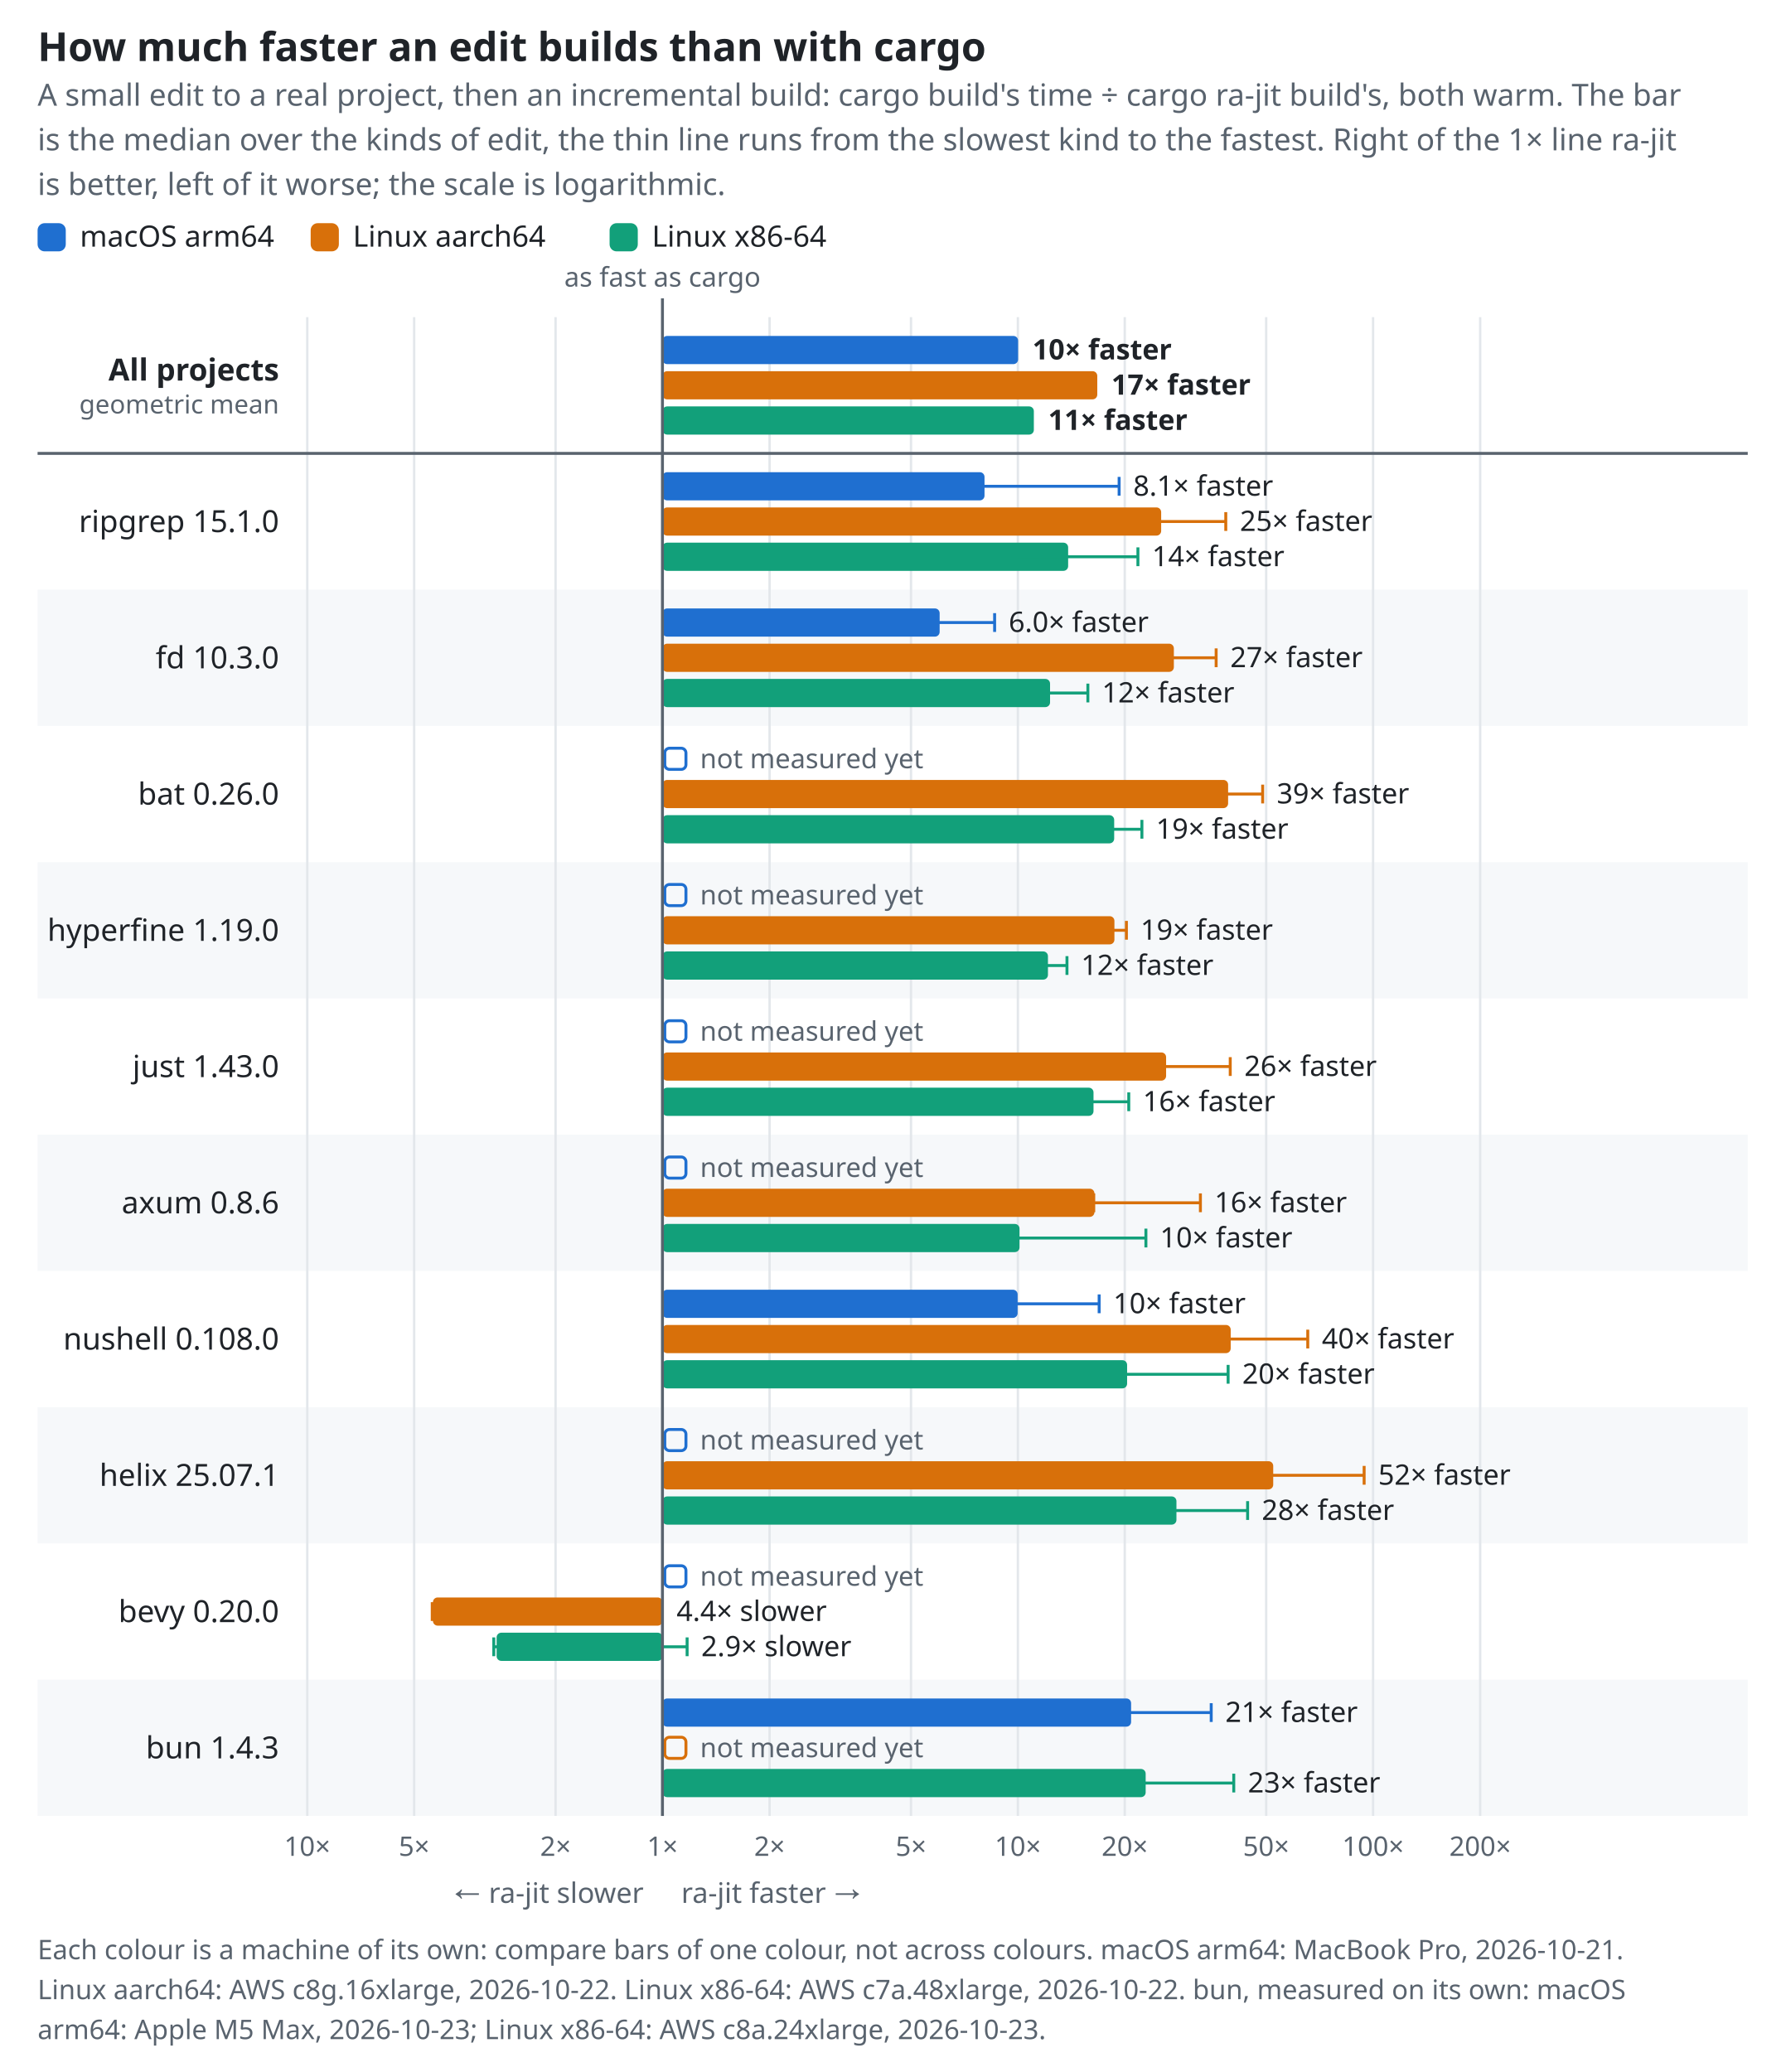
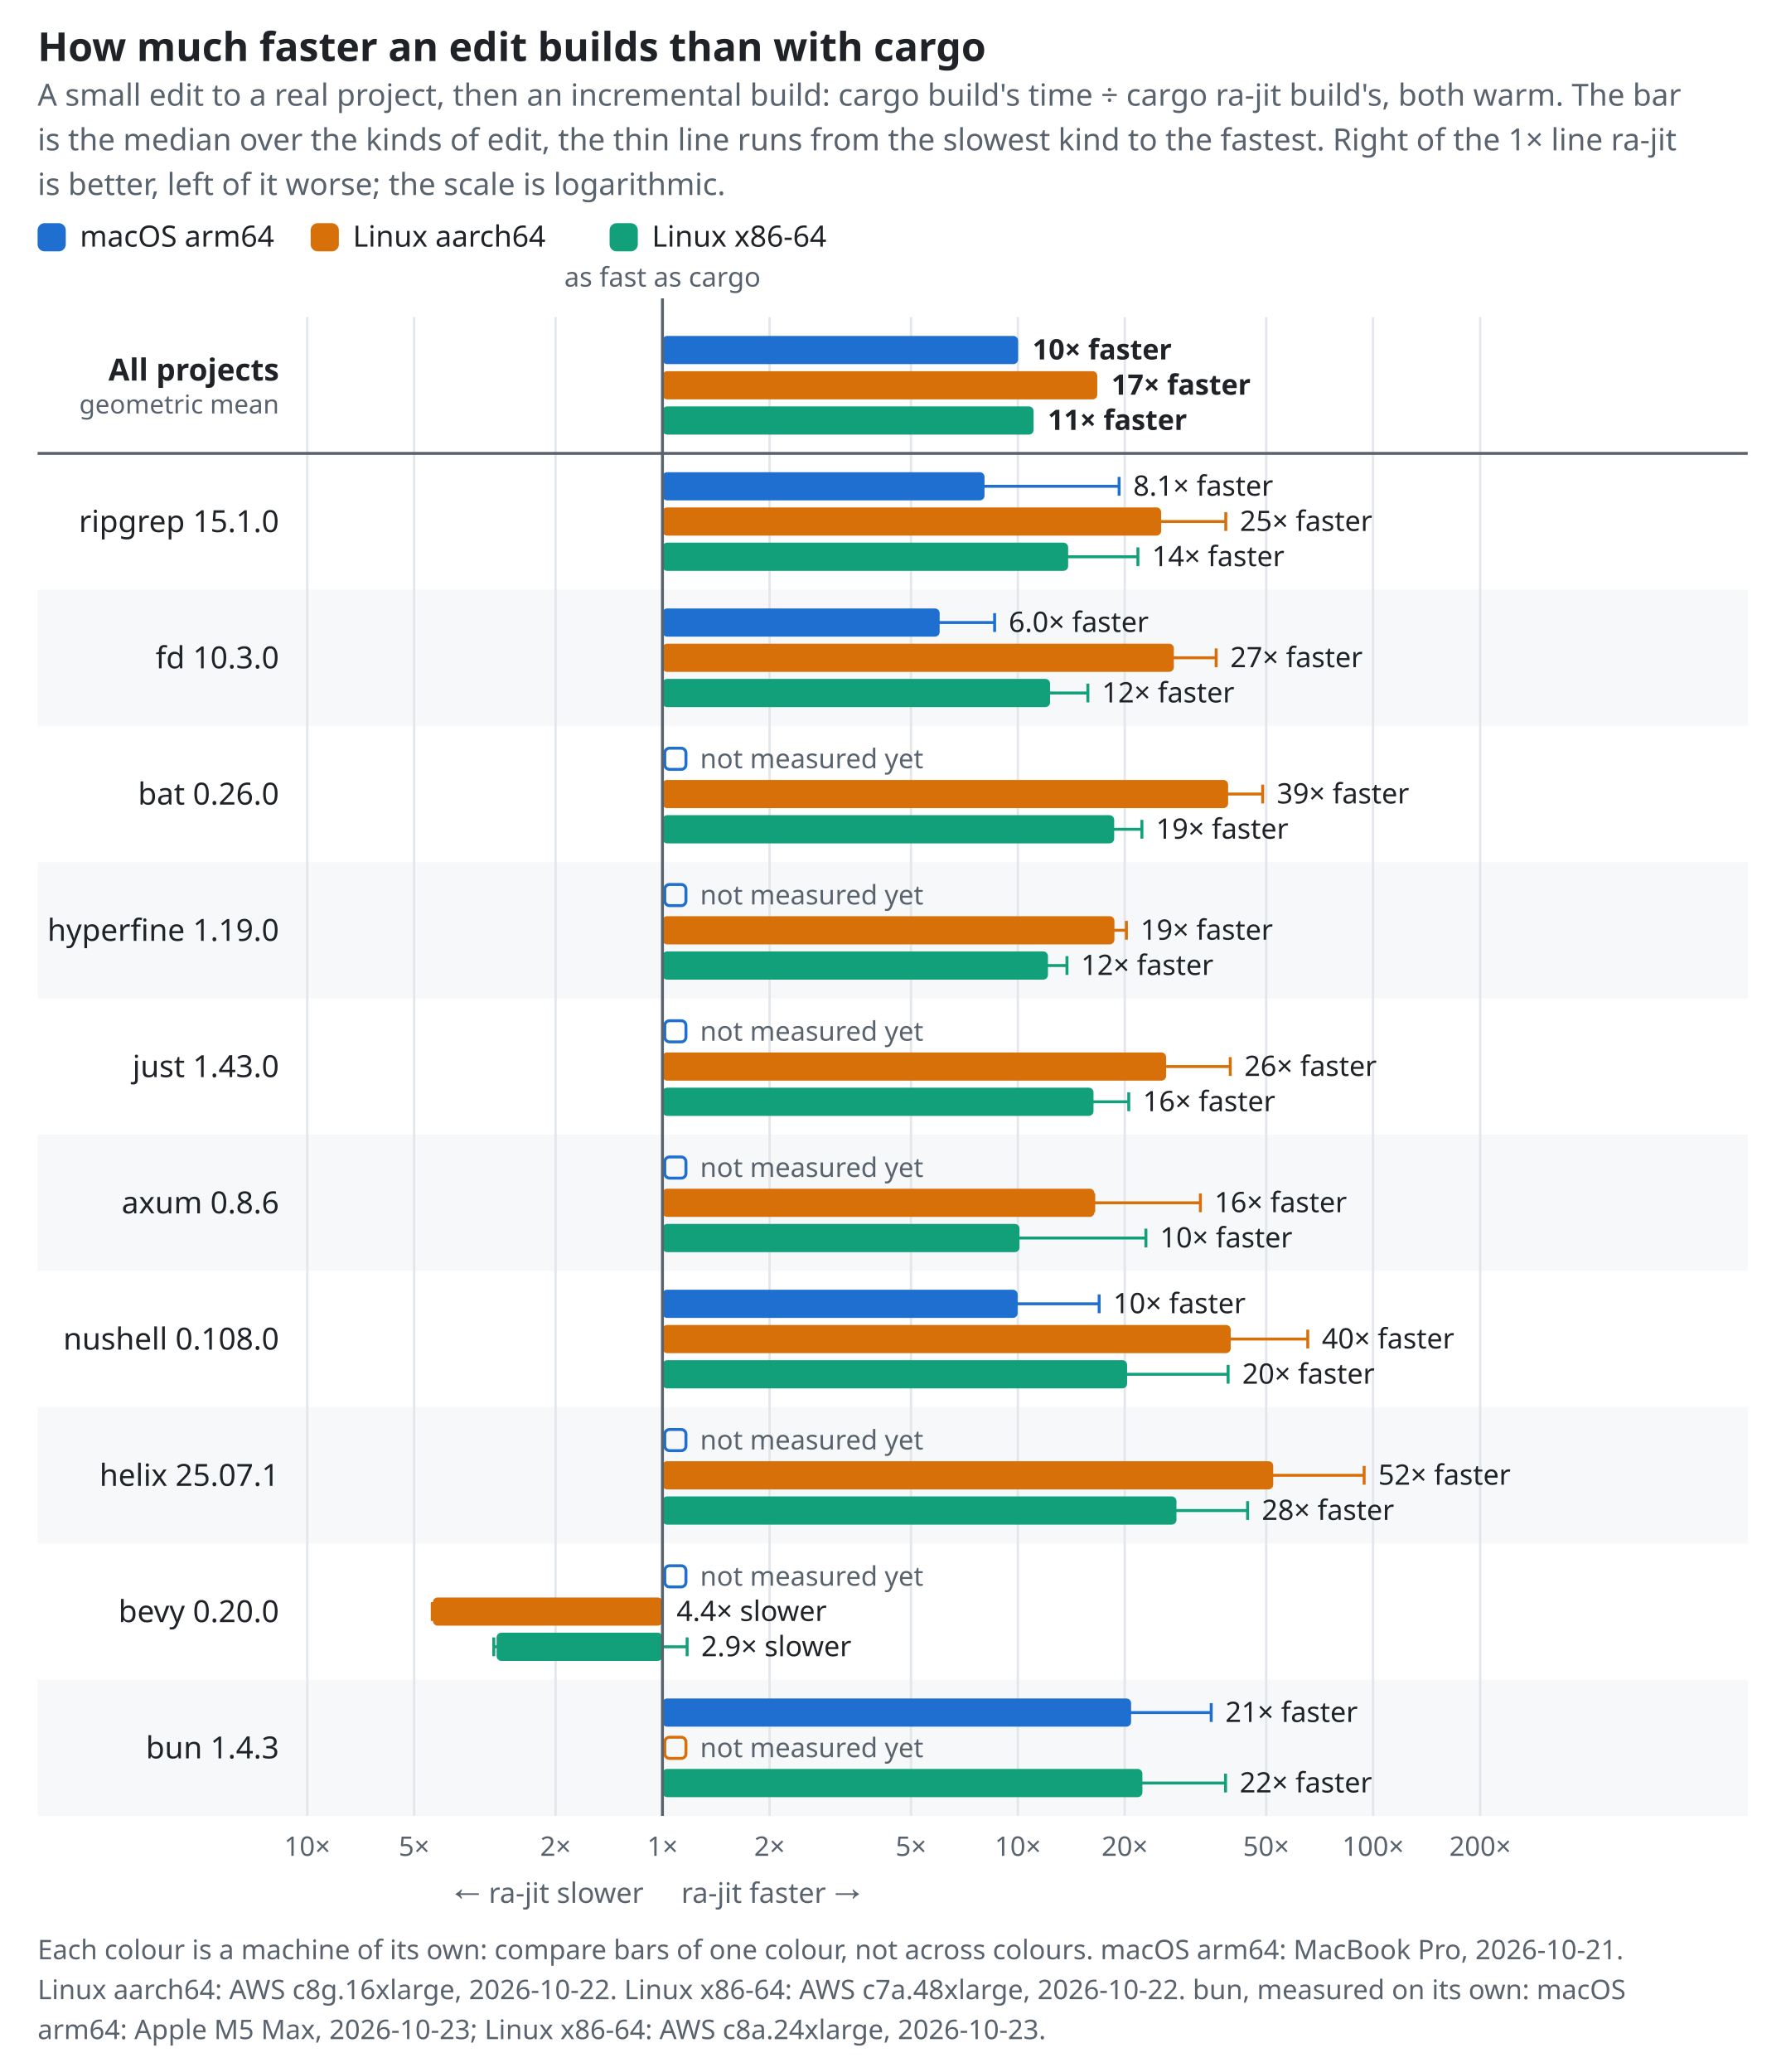
<svg xmlns="http://www.w3.org/2000/svg" width="760" height="882" viewBox="0 0 760 882" role="img" aria-label="How much faster an edit builds than with cargo">
  <style>text{font-family:-apple-system, BlinkMacSystemFont, 'Segoe UI', 'Noto Sans', Helvetica, Arial, sans-serif;fill:#1f2328}.d{fill:#59636e}.b{font-weight:600}.v{font-variant-numeric:tabular-nums}.g{stroke:#e3e7eb}.r{stroke:#59636e;stroke-width:1.25}.z{fill:#f6f8fa}.o{fill:none;stroke-width:1.25}.p0{fill:#1f6fd0}.w0{stroke:#1f6fd0}.p1{fill:#d8700a}.w1{stroke:#d8700a}.p2{fill:#12a07a}.w2{stroke:#12a07a}</style>
  <text x="16" y="26" font-size="17" class="b">How much faster an edit builds than with cargo</text>
  <text x="16" y="45" font-size="13" class="d">A small edit to a real project, then an incremental build: cargo build's time ÷ cargo ra-jit build's, both warm. The bar</text>
  <text x="16" y="64" font-size="13" class="d">is the median over the kinds of edit, the thin line runs from the slowest kind to the fastest. Right of the 1× line ra-jit</text>
  <text x="16" y="83" font-size="13" class="d">is better, left of it worse; the scale is logarithmic.</text>
  <rect x="16" y="95" width="12" height="12" rx="3" class="p0" />
  <text x="34" y="105" font-size="12.5">macOS arm64</text>
  <rect x="132.25" y="95" width="12" height="12" rx="3" class="p1" />
  <text x="150.2" y="105" font-size="12.5">Linux aarch64</text>
  <rect x="259.5" y="95" width="12" height="12" rx="3" class="p2" />
  <text x="277.5" y="105" font-size="12.5">Linux x86-64</text>
  <rect x="16" y="715" width="728" height="58" class="z" />
  <rect x="16" y="599" width="728" height="58" class="z" />
  <rect x="16" y="483" width="728" height="58" class="z" />
  <rect x="16" y="367" width="728" height="58" class="z" />
  <rect x="16" y="251" width="728" height="58" class="z" />
  <line x1="130.8" y1="135" x2="130.8" y2="773" class="g" />
  <line x1="176.3" y1="135" x2="176.3" y2="773" class="g" />
  <line x1="236.5" y1="135" x2="236.5" y2="773" class="g" />
  <line x1="282" y1="135" x2="282" y2="773" class="g" />
  <line x1="327.6" y1="135" x2="327.6" y2="773" class="g" />
  <line x1="387.8" y1="135" x2="387.8" y2="773" class="g" />
  <line x1="433.3" y1="135" x2="433.3" y2="773" class="g" />
  <line x1="478.8" y1="135" x2="478.8" y2="773" class="g" />
  <line x1="539" y1="135" x2="539" y2="773" class="g" />
  <line x1="584.5" y1="135" x2="584.5" y2="773" class="g" />
  <line x1="630.1" y1="135" x2="630.1" y2="773" class="g" />
  <line x1="16" y1="193" x2="744" y2="193" class="r" />
  <rect x="282" y="143" width="151.4" height="12" rx="2" class="p0" />
  <rect x="282" y="158" width="185.1" height="12" rx="2" class="p1" />
-   <rect x="282" y="173" width="158.1" height="12" rx="2" class="p2" />
+   <rect x="282" y="173" width="158" height="12" rx="2" class="p2" />
  <rect x="282" y="201" width="137.1" height="12" rx="2" class="p0" />
  <path d="M384.1 207H476.4M384.1 203v8M476.4 203v8" class="o w0" />
  <rect x="282" y="216" width="212.3" height="12" rx="2" class="p1" />
  <path d="M466.2 222H521.8M466.2 218v8M521.8 218v8" class="o w1" />
  <rect x="282" y="231" width="172.7" height="12" rx="2" class="p2" />
  <path d="M432.3 237H484.4M432.3 233v8M484.4 233v8" class="o w2" />
  <rect x="282" y="259" width="118" height="12" rx="2" class="p0" />
  <path d="M395.8 265H423.4M395.8 261v8M423.4 261v8" class="o w0" />
  <rect x="282" y="274" width="217.7" height="12" rx="2" class="p1" />
  <path d="M481.9 280H517.7M481.9 276v8M517.7 276v8" class="o w1" />
  <rect x="282" y="289" width="165" height="12" rx="2" class="p2" />
  <path d="M433.2 295H463.1M433.2 291v8M463.1 291v8" class="o w2" />
  <rect x="283" y="318.5" width="9" height="9" rx="2" class="o w0" />
  <rect x="282" y="332" width="240.8" height="12" rx="2" class="p1" />
  <path d="M501.1 338H537.5M501.1 334v8M537.5 334v8" class="o w1" />
  <rect x="282" y="347" width="192.3" height="12" rx="2" class="p2" />
  <path d="M440.8 353H486.1M440.8 349v8M486.1 349v8" class="o w2" />
  <rect x="283" y="376.5" width="9" height="9" rx="2" class="o w0" />
  <rect x="282" y="390" width="192.4" height="12" rx="2" class="p1" />
  <path d="M427.7 396H479.5M427.7 392v8M479.5 392v8" class="o w1" />
  <rect x="282" y="405" width="164.1" height="12" rx="2" class="p2" />
  <path d="M408 411H454.2M408 407v8M454.2 407v8" class="o w2" />
  <rect x="283" y="434.5" width="9" height="9" rx="2" class="o w0" />
  <rect x="282" y="448" width="214.4" height="12" rx="2" class="p1" />
  <path d="M484.3 454H523.7M484.3 450v8M523.7 450v8" class="o w1" />
  <rect x="282" y="463" width="183.5" height="12" rx="2" class="p2" />
  <path d="M448.7 469H480.5M448.7 465v8M480.5 465v8" class="o w2" />
  <rect x="283" y="492.5" width="9" height="9" rx="2" class="o w0" />
  <rect x="282" y="506" width="183.9" height="12" rx="2" class="p1" />
  <path d="M465.6 512H511M465.6 508v8M511 508v8" class="o w1" />
  <rect x="282" y="521" width="152" height="12" rx="2" class="p2" />
  <path d="M433.1 527H487.8M433.1 523v8M487.8 523v8" class="o w2" />
  <rect x="282" y="549" width="151.2" height="12" rx="2" class="p0" />
  <path d="M373 555H467.9M373 551v8M467.9 551v8" class="o w0" />
  <rect x="282" y="564" width="241.9" height="12" rx="2" class="p1" />
  <path d="M493.1 570H556.7M493.1 566v8M556.7 566v8" class="o w1" />
  <rect x="282" y="579" width="197.8" height="12" rx="2" class="p2" />
  <path d="M400.2 585H522.8M400.2 581v8M522.8 581v8" class="o w2" />
  <rect x="283" y="608.5" width="9" height="9" rx="2" class="o w0" />
  <rect x="282" y="622" width="260" height="12" rx="2" class="p1" />
  <path d="M510.7 628H580.7M510.7 624v8M580.7 624v8" class="o w1" />
  <rect x="282" y="637" width="218.8" height="12" rx="2" class="p2" />
  <path d="M458.8 643H531.1M458.8 639v8M531.1 639v8" class="o w2" />
  <rect x="283" y="666.5" width="9" height="9" rx="2" class="o w0" />
  <rect x="184.3" y="680" width="97.7" height="12" rx="2" class="p1" />
  <path d="M184 686H206.7M184 682v8M206.7 682v8" class="o w1" />
  <rect x="211.4" y="695" width="70.6" height="12" rx="2" class="p2" />
  <path d="M210.2 701H292.5M210.2 697v8M292.5 697v8" class="o w2" />
  <rect x="282" y="723" width="199.5" height="12" rx="2" class="p0" />
  <path d="M425 729H515.6M425 725v8M515.6 725v8" class="o w0" />
  <rect x="283" y="739.5" width="9" height="9" rx="2" class="o w1" />
-   <rect x="282" y="753" width="205.7" height="12" rx="2" class="p2" />
-   <path d="M465.8 759H525.2M465.8 755v8M525.2 755v8" class="o w2" />
+   <rect x="282" y="753" width="204.3" height="12" rx="2" class="p2" />
+   <path d="M466.5 759H521.7M466.5 755v8M521.7 755v8" class="o w2" />
  <line x1="282" y1="127" x2="282" y2="773" class="r" />
  <text x="130.8" y="790" font-size="11.5" text-anchor="middle" class="d v">10×</text>
  <text x="176.3" y="790" font-size="11.5" text-anchor="middle" class="d v">5×</text>
  <text x="236.5" y="790" font-size="11.5" text-anchor="middle" class="d v">2×</text>
  <text x="282" y="790" font-size="11.5" text-anchor="middle" class="d v">1×</text>
  <text x="327.6" y="790" font-size="11.5" text-anchor="middle" class="d v">2×</text>
  <text x="387.8" y="790" font-size="11.5" text-anchor="middle" class="d v">5×</text>
  <text x="433.3" y="790" font-size="11.5" text-anchor="middle" class="d v">10×</text>
  <text x="478.8" y="790" font-size="11.5" text-anchor="middle" class="d v">20×</text>
  <text x="539" y="790" font-size="11.5" text-anchor="middle" class="d v">50×</text>
  <text x="584.5" y="790" font-size="11.5" text-anchor="middle" class="d v">100×</text>
  <text x="630.1" y="790" font-size="11.5" text-anchor="middle" class="d v">200×</text>
  <text x="118.8" y="162" font-size="13" text-anchor="end" class="b">All projects</text>
  <text x="118.8" y="176" font-size="11" text-anchor="end" class="d">geometric mean</text>
  <text x="439.5" y="153" font-size="12" class="v b">10× faster</text>
  <text x="473.1" y="168" font-size="12" class="v b">17× faster</text>
-   <text x="446.2" y="183" font-size="12" class="v b">11× faster</text>
+   <text x="446" y="183" font-size="12" class="v b">11× faster</text>
  <text x="118.8" y="226.5" font-size="13" text-anchor="end">ripgrep 15.1.0</text>
  <text x="482.4" y="211" font-size="12" class="v">8.1× faster</text>
  <text x="527.8" y="226" font-size="12" class="v">25× faster</text>
  <text x="490.4" y="241" font-size="12" class="v">14× faster</text>
  <text x="118.8" y="284.5" font-size="13" text-anchor="end">fd 10.3.0</text>
  <text x="429.4" y="269" font-size="12" class="v">6.0× faster</text>
  <text x="523.7" y="284" font-size="12" class="v">27× faster</text>
  <text x="469.1" y="299" font-size="12" class="v">12× faster</text>
  <text x="118.8" y="342.5" font-size="13" text-anchor="end">bat 0.26.0</text>
  <text x="298" y="327" font-size="11.5" class="d">not measured yet</text>
  <text x="543.5" y="342" font-size="12" class="v">39× faster</text>
  <text x="492.1" y="357" font-size="12" class="v">19× faster</text>
  <text x="118.8" y="400.5" font-size="13" text-anchor="end">hyperfine 1.19.0</text>
  <text x="298" y="385" font-size="11.5" class="d">not measured yet</text>
  <text x="485.5" y="400" font-size="12" class="v">19× faster</text>
  <text x="460.2" y="415" font-size="12" class="v">12× faster</text>
  <text x="118.8" y="458.5" font-size="13" text-anchor="end">just 1.43.0</text>
  <text x="298" y="443" font-size="11.5" class="d">not measured yet</text>
  <text x="529.7" y="458" font-size="12" class="v">26× faster</text>
  <text x="486.5" y="473" font-size="12" class="v">16× faster</text>
  <text x="118.8" y="516.5" font-size="13" text-anchor="end">axum 0.8.6</text>
  <text x="298" y="501" font-size="11.5" class="d">not measured yet</text>
  <text x="517" y="516" font-size="12" class="v">16× faster</text>
  <text x="493.8" y="531" font-size="12" class="v">10× faster</text>
  <text x="118.8" y="574.5" font-size="13" text-anchor="end">nushell 0.108.0</text>
  <text x="473.9" y="559" font-size="12" class="v">10× faster</text>
  <text x="562.7" y="574" font-size="12" class="v">40× faster</text>
  <text x="528.8" y="589" font-size="12" class="v">20× faster</text>
  <text x="118.8" y="632.5" font-size="13" text-anchor="end">helix 25.07.1</text>
  <text x="298" y="617" font-size="11.5" class="d">not measured yet</text>
  <text x="586.7" y="632" font-size="12" class="v">52× faster</text>
  <text x="537.1" y="647" font-size="12" class="v">28× faster</text>
  <text x="118.8" y="690.5" font-size="13" text-anchor="end">bevy 0.20.0</text>
  <text x="298" y="675" font-size="11.5" class="d">not measured yet</text>
  <text x="288" y="690" font-size="12" class="v">4.4× slower</text>
  <text x="298.5" y="705" font-size="12" class="v">2.9× slower</text>
  <text x="118.8" y="748.5" font-size="13" text-anchor="end">bun 1.4.3</text>
  <text x="521.6" y="733" font-size="12" class="v">21× faster</text>
  <text x="298" y="748" font-size="11.5" class="d">not measured yet</text>
-   <text x="531.2" y="763" font-size="12" class="v">23× faster</text>
+   <text x="527.7" y="763" font-size="12" class="v">22× faster</text>
  <text x="282" y="122" font-size="11.5" text-anchor="middle" class="d">as fast as cargo</text>
  <text x="274" y="810" font-size="12" text-anchor="end" class="d">← ra-jit slower</text>
  <text x="290" y="810" font-size="12" class="d">ra-jit faster →</text>
  <text x="16" y="834" font-size="11.5" class="d">Each colour is a machine of its own: compare bars of one colour, not across colours. macOS arm64: MacBook Pro, 2026-10-21.</text>
  <text x="16" y="851" font-size="11.5" class="d">Linux aarch64: AWS c8g.16xlarge, 2026-10-22. Linux x86-64: AWS c7a.48xlarge, 2026-10-22. bun, measured on its own: macOS</text>
  <text x="16" y="868" font-size="11.5" class="d">arm64: Apple M5 Max, 2026-10-23; Linux x86-64: AWS c8a.24xlarge, 2026-10-23.</text>
</svg>
